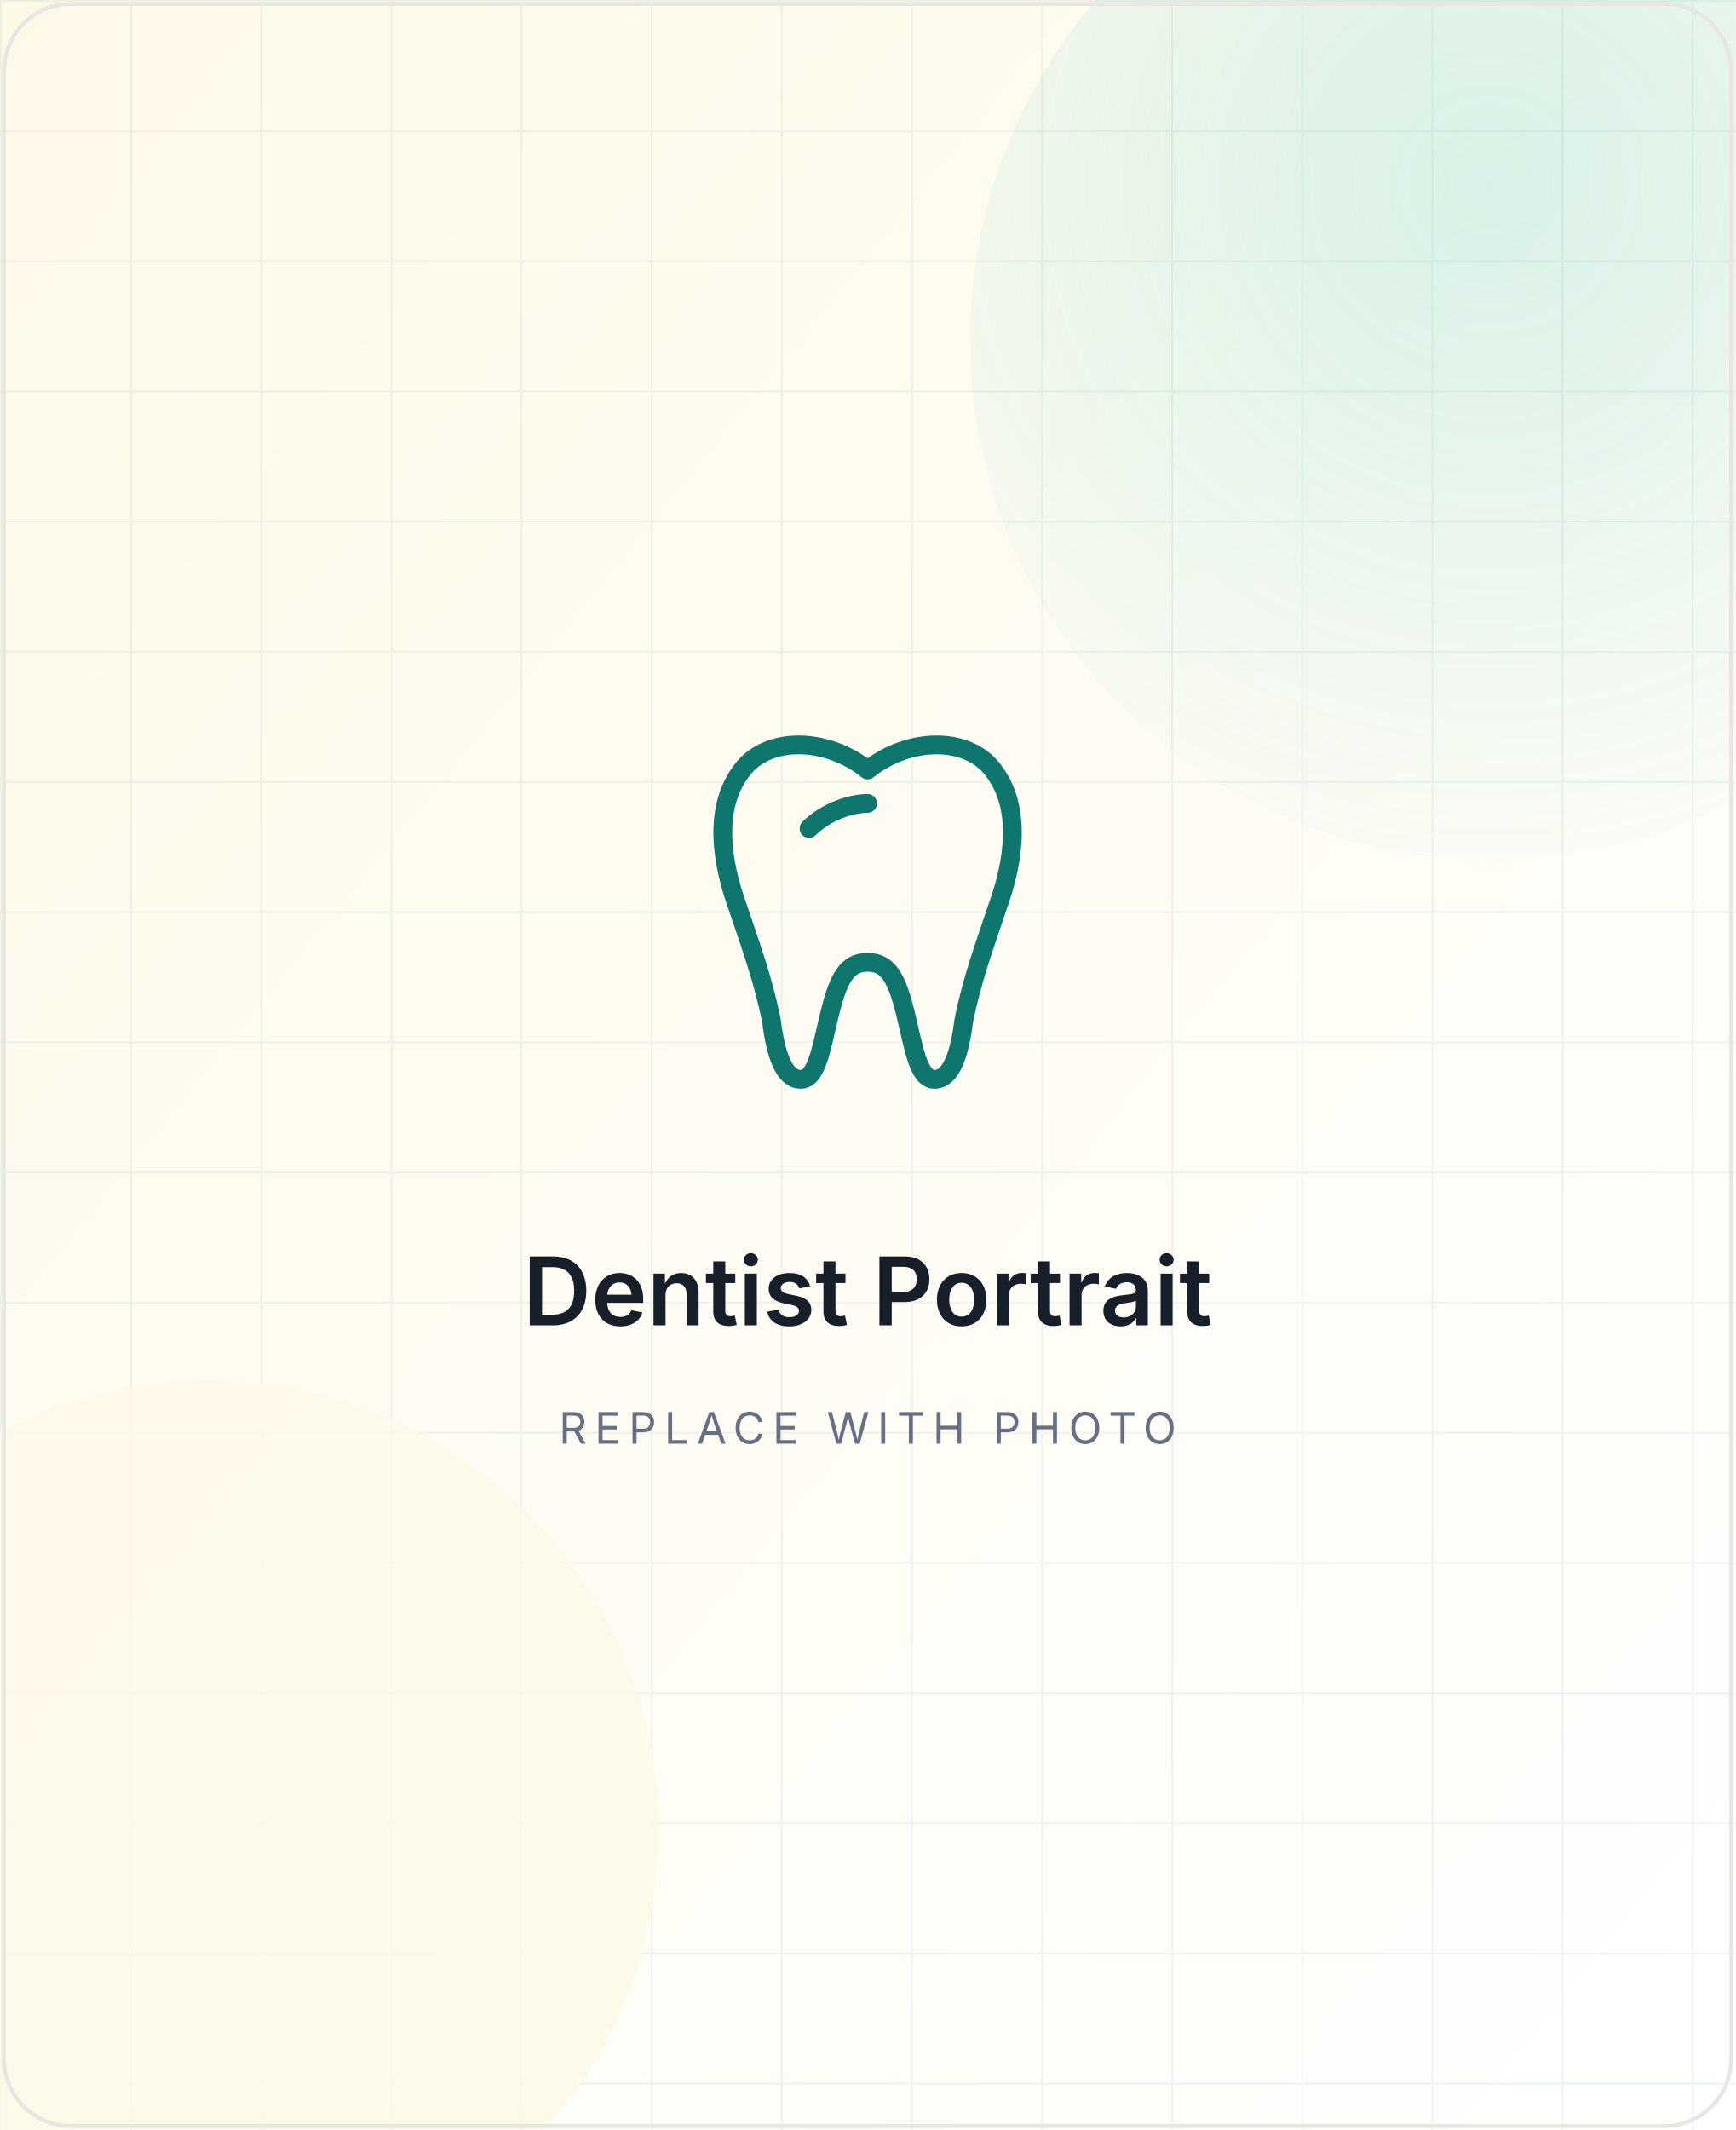
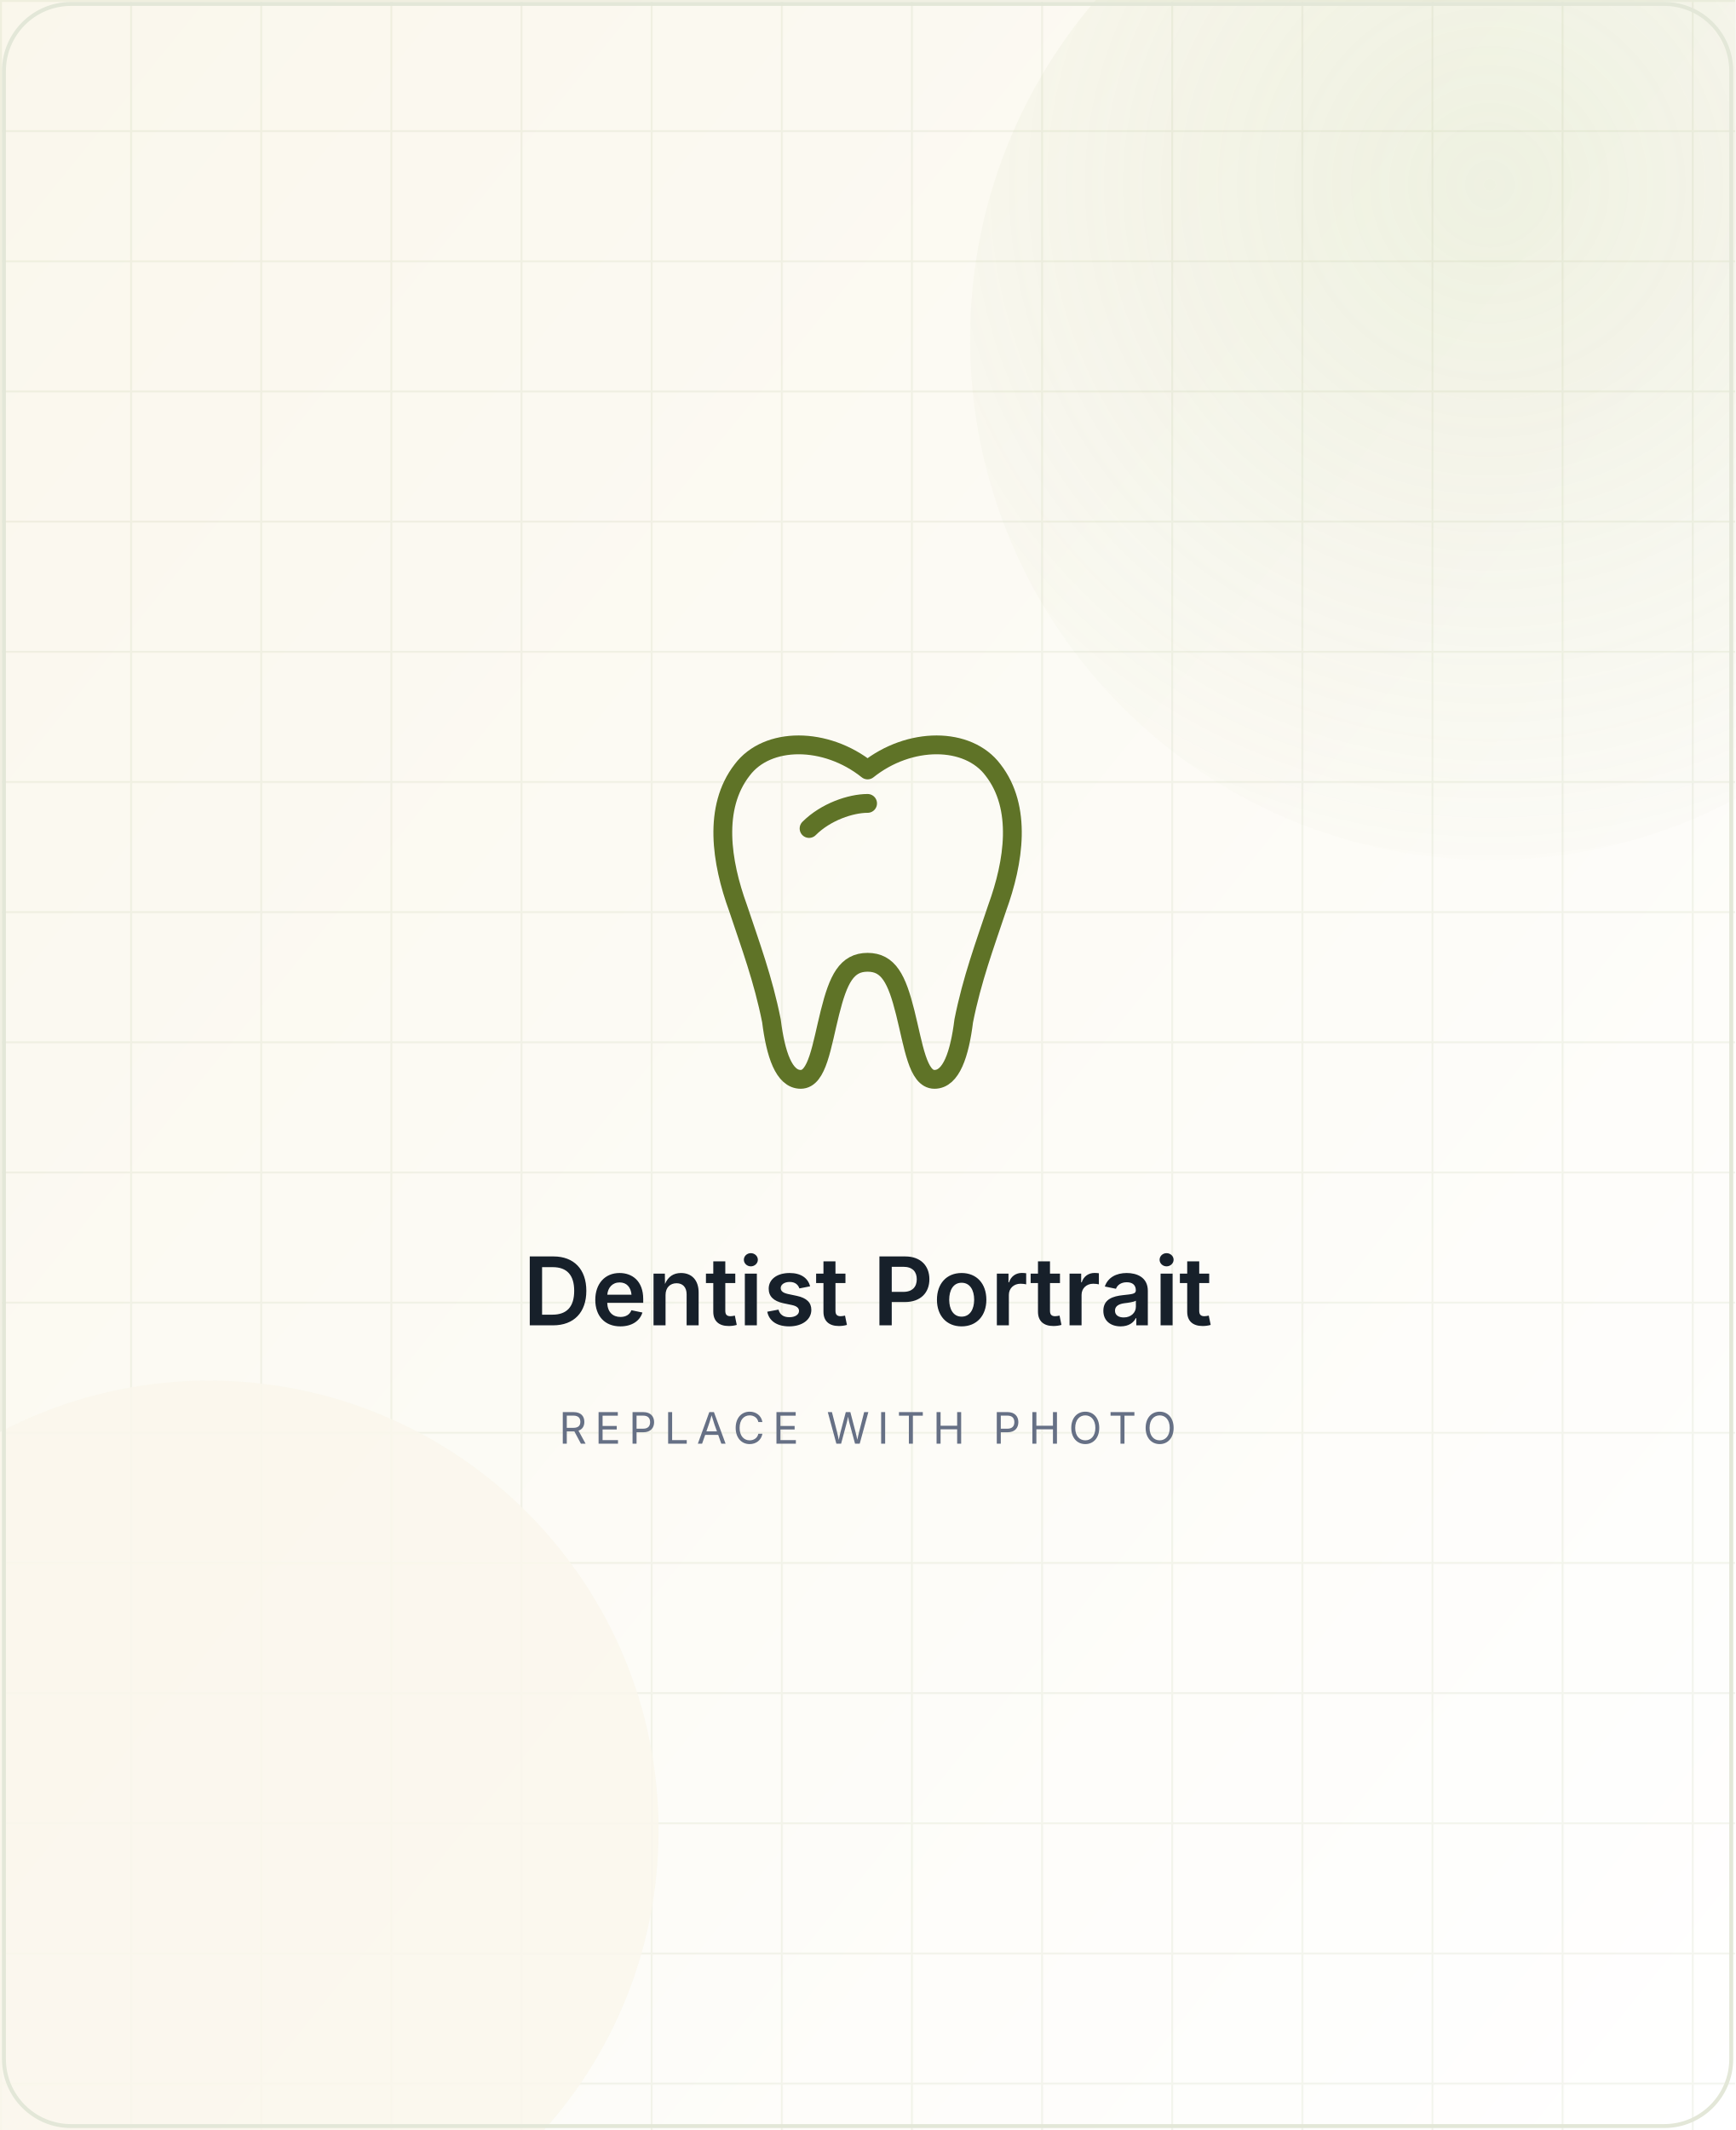
<svg xmlns="http://www.w3.org/2000/svg" width="440" height="540" viewBox="0 0 440 540" role="img" aria-label="Dentist Portrait — placeholder image">
  <defs>
    <linearGradient id="bg" x1="0" y1="0" x2="1" y2="1">
-       <stop offset="0%" stop-color="#FEF9E7" />
+       <stop offset="0%" stop-color="#FAF7EC" />
      <stop offset="100%" stop-color="#FFFFFF" />
    </linearGradient>
    <radialGradient id="glow" cx="0.5" cy="0.35" r="0.75">
-       <stop offset="0%" stop-color="#14B8A6" stop-opacity="0.16" />
-       <stop offset="100%" stop-color="#14B8A6" stop-opacity="0" />
+       <stop offset="0%" stop-color="#A9BA78" stop-opacity="0.16" />
+       <stop offset="100%" stop-color="#A9BA78" stop-opacity="0" />
    </radialGradient>
    <pattern id="grid" width="33" height="33" patternUnits="userSpaceOnUse">
-       <path d="M33 0H0V33" fill="none" stroke="#0F766E" stroke-opacity="0.07" />
+       <path d="M33 0H0V33" fill="none" stroke="#5F7327" stroke-opacity="0.07" />
    </pattern>
  </defs>
  <rect width="440" height="540" fill="url(#bg)" />
  <rect width="440" height="540" fill="url(#grid)" />
  <circle cx="378" cy="86" r="132" fill="url(#glow)" />
-   <circle cx="53" cy="464" r="114" fill="#FEF9E7" opacity="0.85" />
-   <rect x="1" y="1" width="438" height="538" rx="17" fill="none" stroke="#E8E6E1" />
-   <g transform="translate(167, 174) scale(1.06)" fill="none" stroke="#0F766E" stroke-width="4.5" stroke-linecap="round" stroke-linejoin="round">
+   <circle cx="53" cy="464" r="114" fill="#FAF7EC" opacity="0.85" />
+   <rect x="1" y="1" width="438" height="538" rx="17" fill="none" stroke="#E3E7D8" />
+   <g transform="translate(167, 174) scale(1.06)" fill="none" stroke="#5F7327" stroke-width="4.5" stroke-linecap="round" stroke-linejoin="round">
    <path d="M50 20C40 12 26 12 20 20C13 29 15 42 19 53C22 62 25 70 27 80C28 88 30 94 34 94C38 94 39 86 41 78C43 70 45 66 50 66C55 66 57 70 59 78C61 86 62 94 66 94C70 94 72 88 73 80C75 70 78 62 81 53C85 42 87 29 80 20C74 12 60 12 50 20Z" />
    <path d="M36 34c4-4 10-6 14-6" />
  </g>
  <text x="220" y="336" text-anchor="middle" font-family="ui-sans-serif, system-ui, -apple-system, 'Segoe UI', sans-serif" font-size="24" font-weight="600" fill="#17202A">Dentist Portrait</text>
  <text x="220" y="366" text-anchor="middle" font-family="ui-sans-serif, system-ui, -apple-system, 'Segoe UI', sans-serif" font-size="11" letter-spacing="2" fill="#667085">REPLACE WITH PHOTO</text>
</svg>
